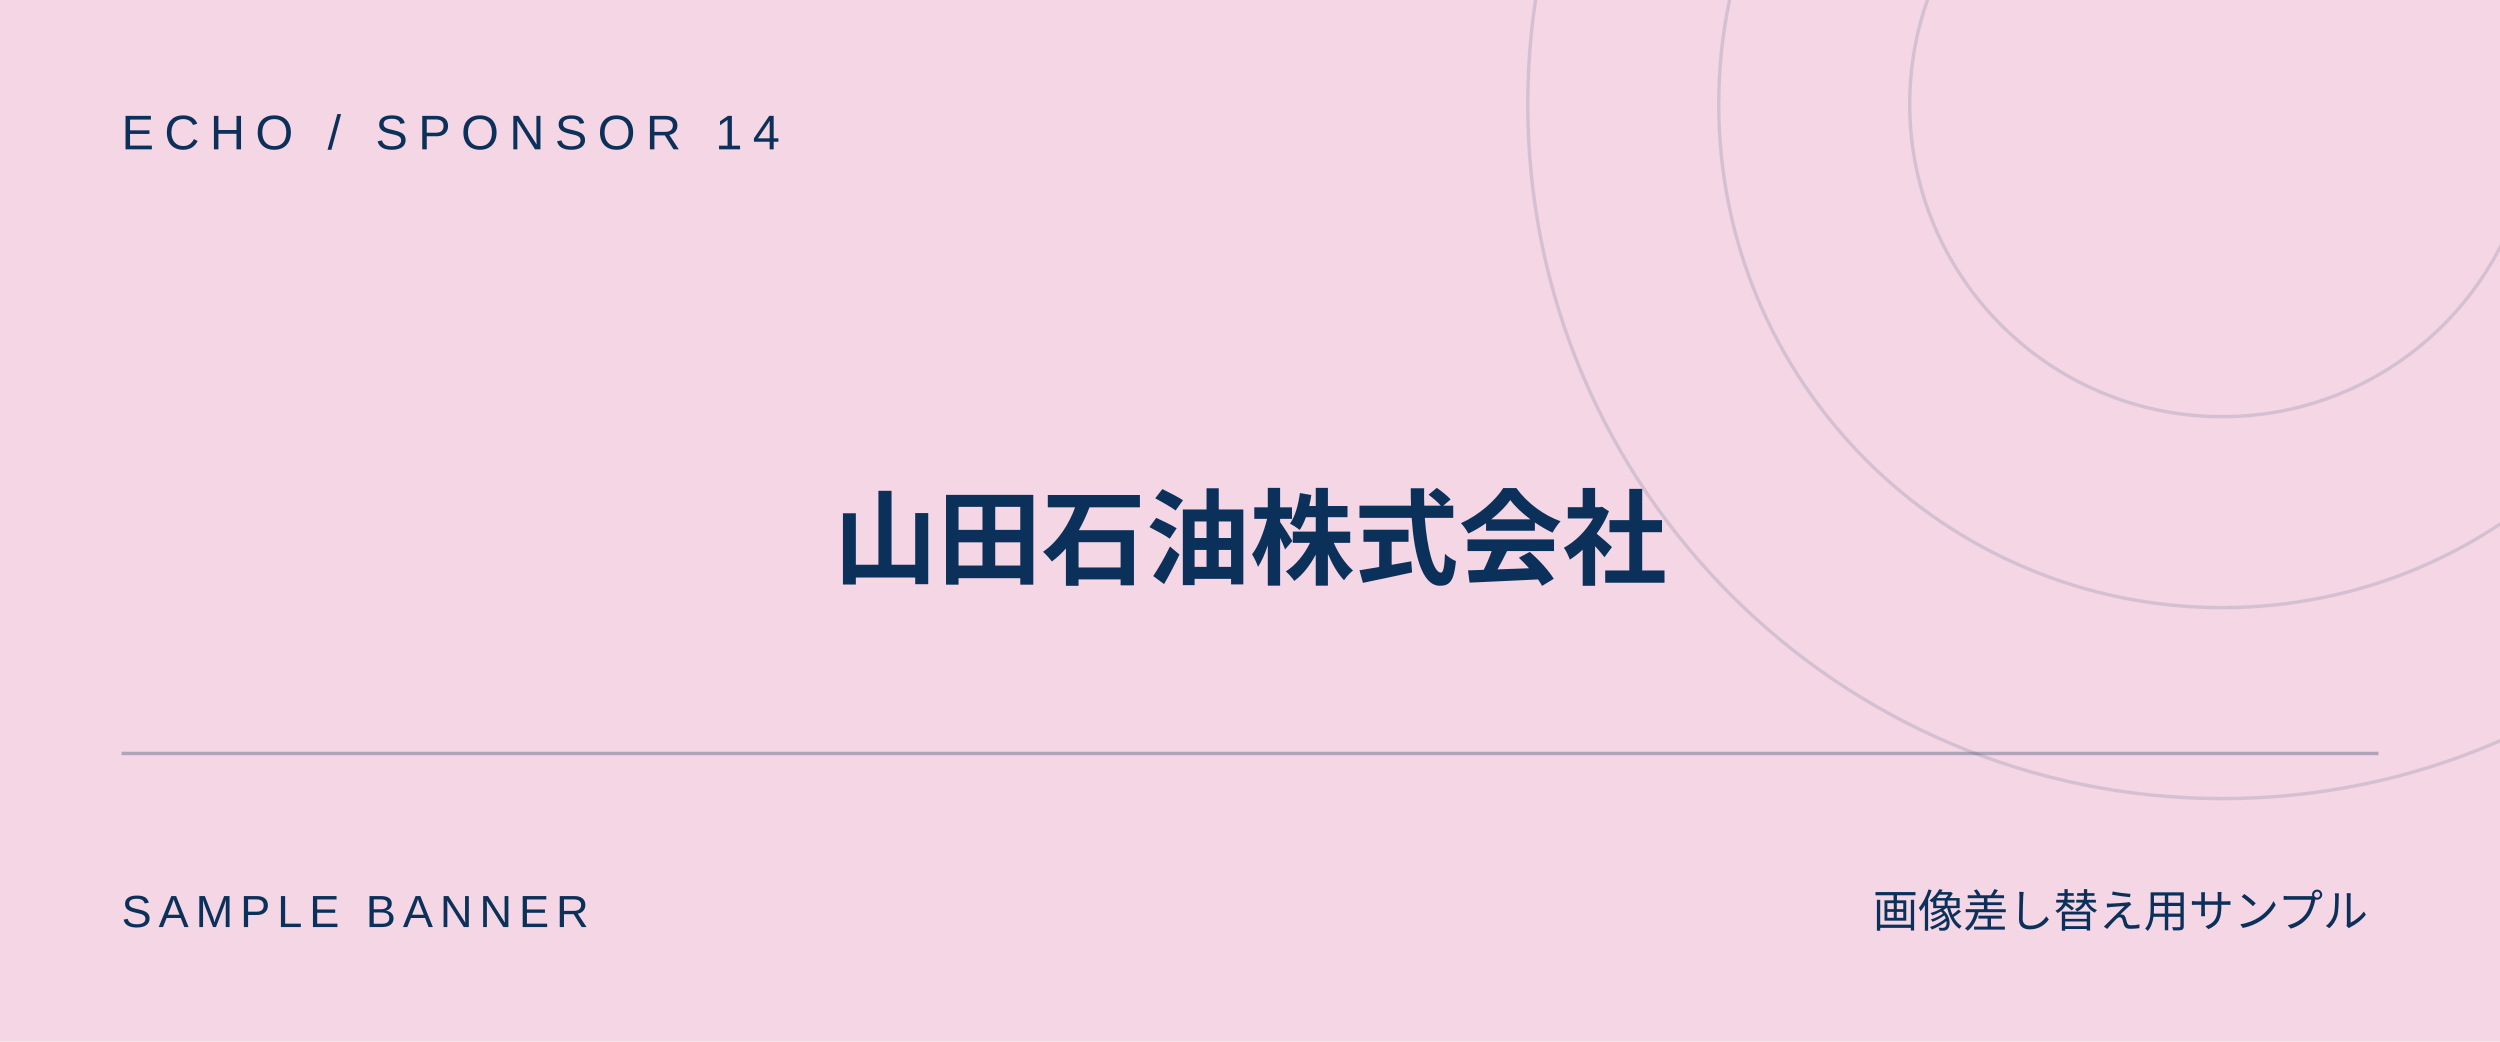
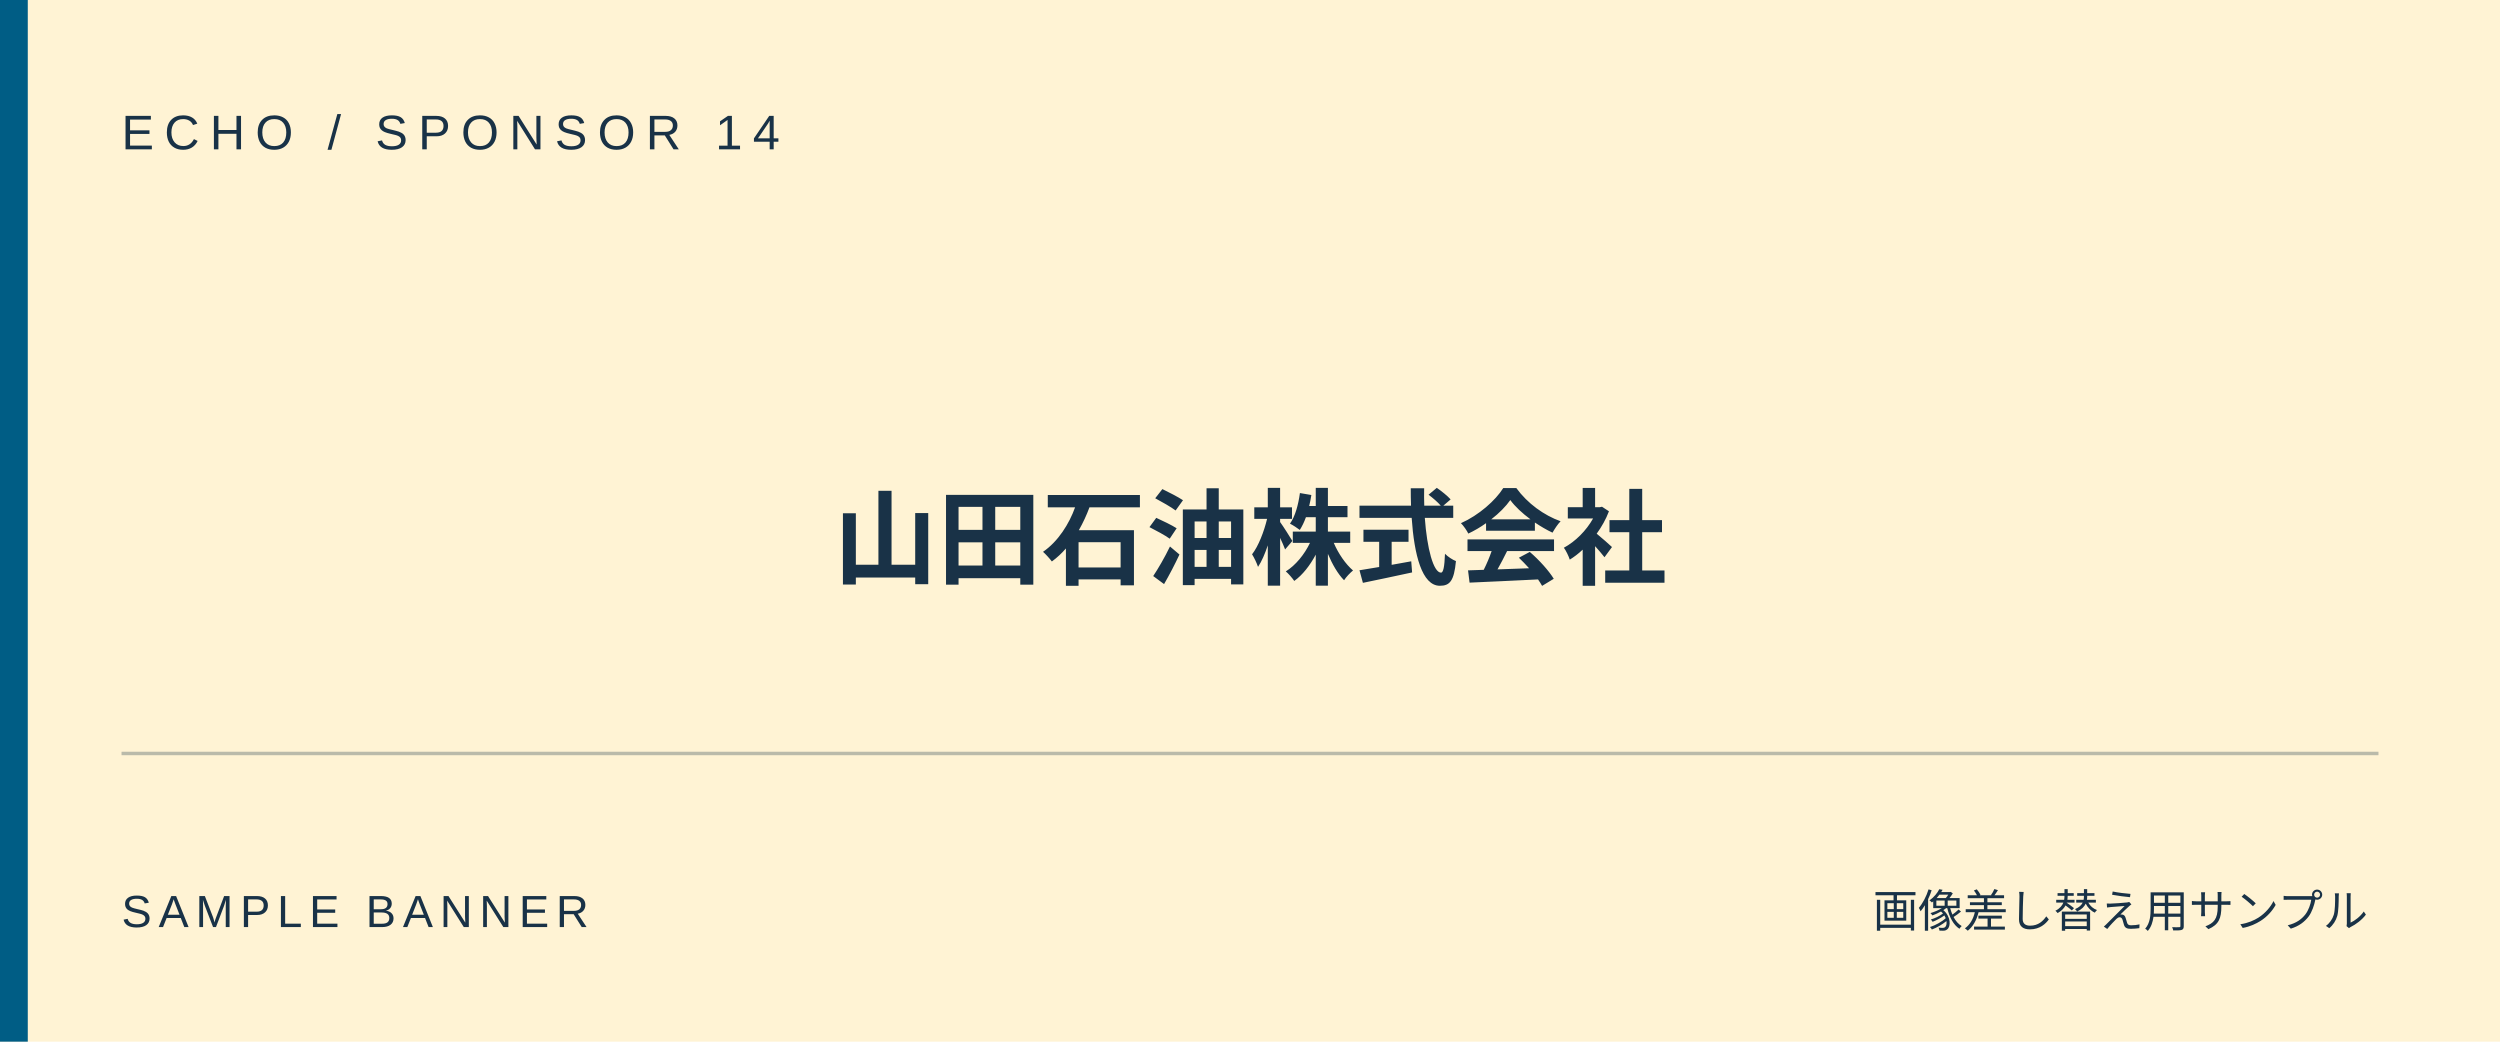
<svg xmlns="http://www.w3.org/2000/svg" width="720" height="300" viewBox="0 0 720 300">
-   <rect width="720" height="300" fill="#f4d6e4" />
-   <g fill="none" stroke="#0b315b" opacity=".13">
-     <circle cx="640" cy="30" r="90" />
-     <circle cx="640" cy="30" r="145" />
-     <circle cx="640" cy="30" r="200" />
-   </g>
-   <text x="35" y="43" fill="#0b315b" font-family="Arial,sans-serif" font-size="14" letter-spacing="3">ECHO / SPONSOR 14</text>
-   <text x="360" y="166" text-anchor="middle" fill="#0b315b" font-family="sans-serif" font-size="30" font-weight="700">山田石油株式会社</text>
-   <path d="M35 217h650" stroke="#0b315b" opacity=".3" />
-   <text x="35" y="267" fill="#0b315b" font-family="Arial,sans-serif" font-size="13" letter-spacing="2">SAMPLE BANNER</text>
-   <text x="682" y="267" text-anchor="end" fill="#0b315b" font-family="sans-serif" font-size="13">画像差し替え用サンプル</text>
+   <rect width="720" height="300" fill="#fff3d4" />
+   <rect x="0" y="0" width="8" height="300" fill="#005d85" />
+   <text x="35" y="43" fill="#193247" font-family="Arial,sans-serif" font-size="14" letter-spacing="3">ECHO / SPONSOR 14</text>
+   <text x="360" y="166" text-anchor="middle" fill="#193247" font-family="sans-serif" font-size="30" font-weight="700">山田石油株式会社</text>
+   <path d="M35 217h650" stroke="#193247" opacity=".3" />
+   <text x="35" y="267" fill="#193247" font-family="Arial,sans-serif" font-size="13" letter-spacing="2">SAMPLE BANNER</text>
+   <text x="682" y="267" text-anchor="end" fill="#193247" font-family="sans-serif" font-size="13">画像差し替え用サンプル</text>
</svg>
